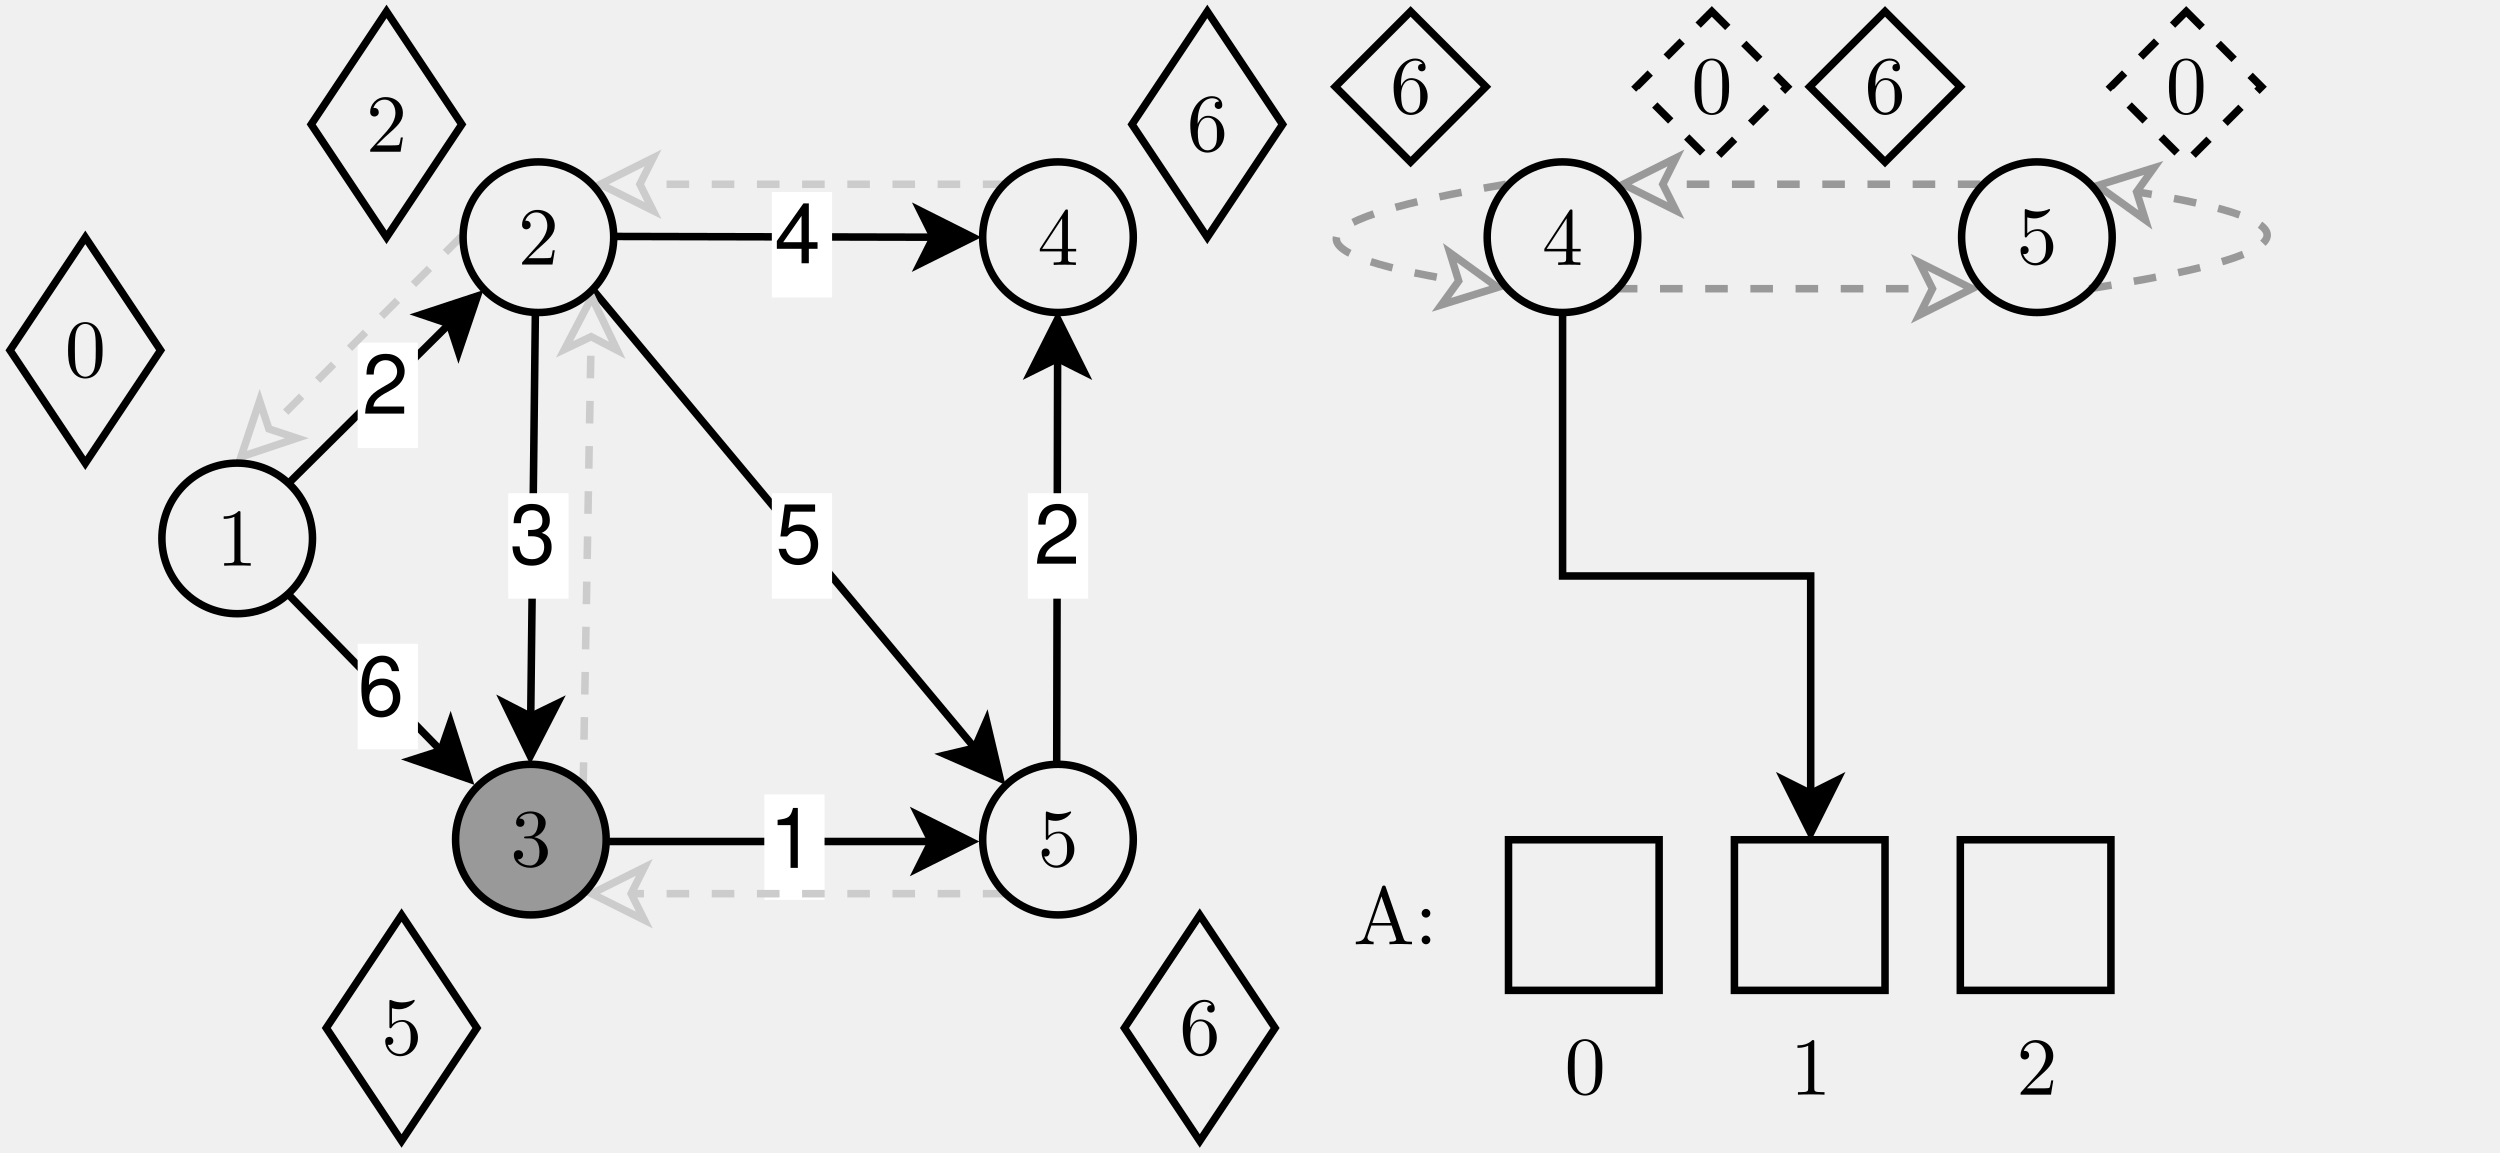
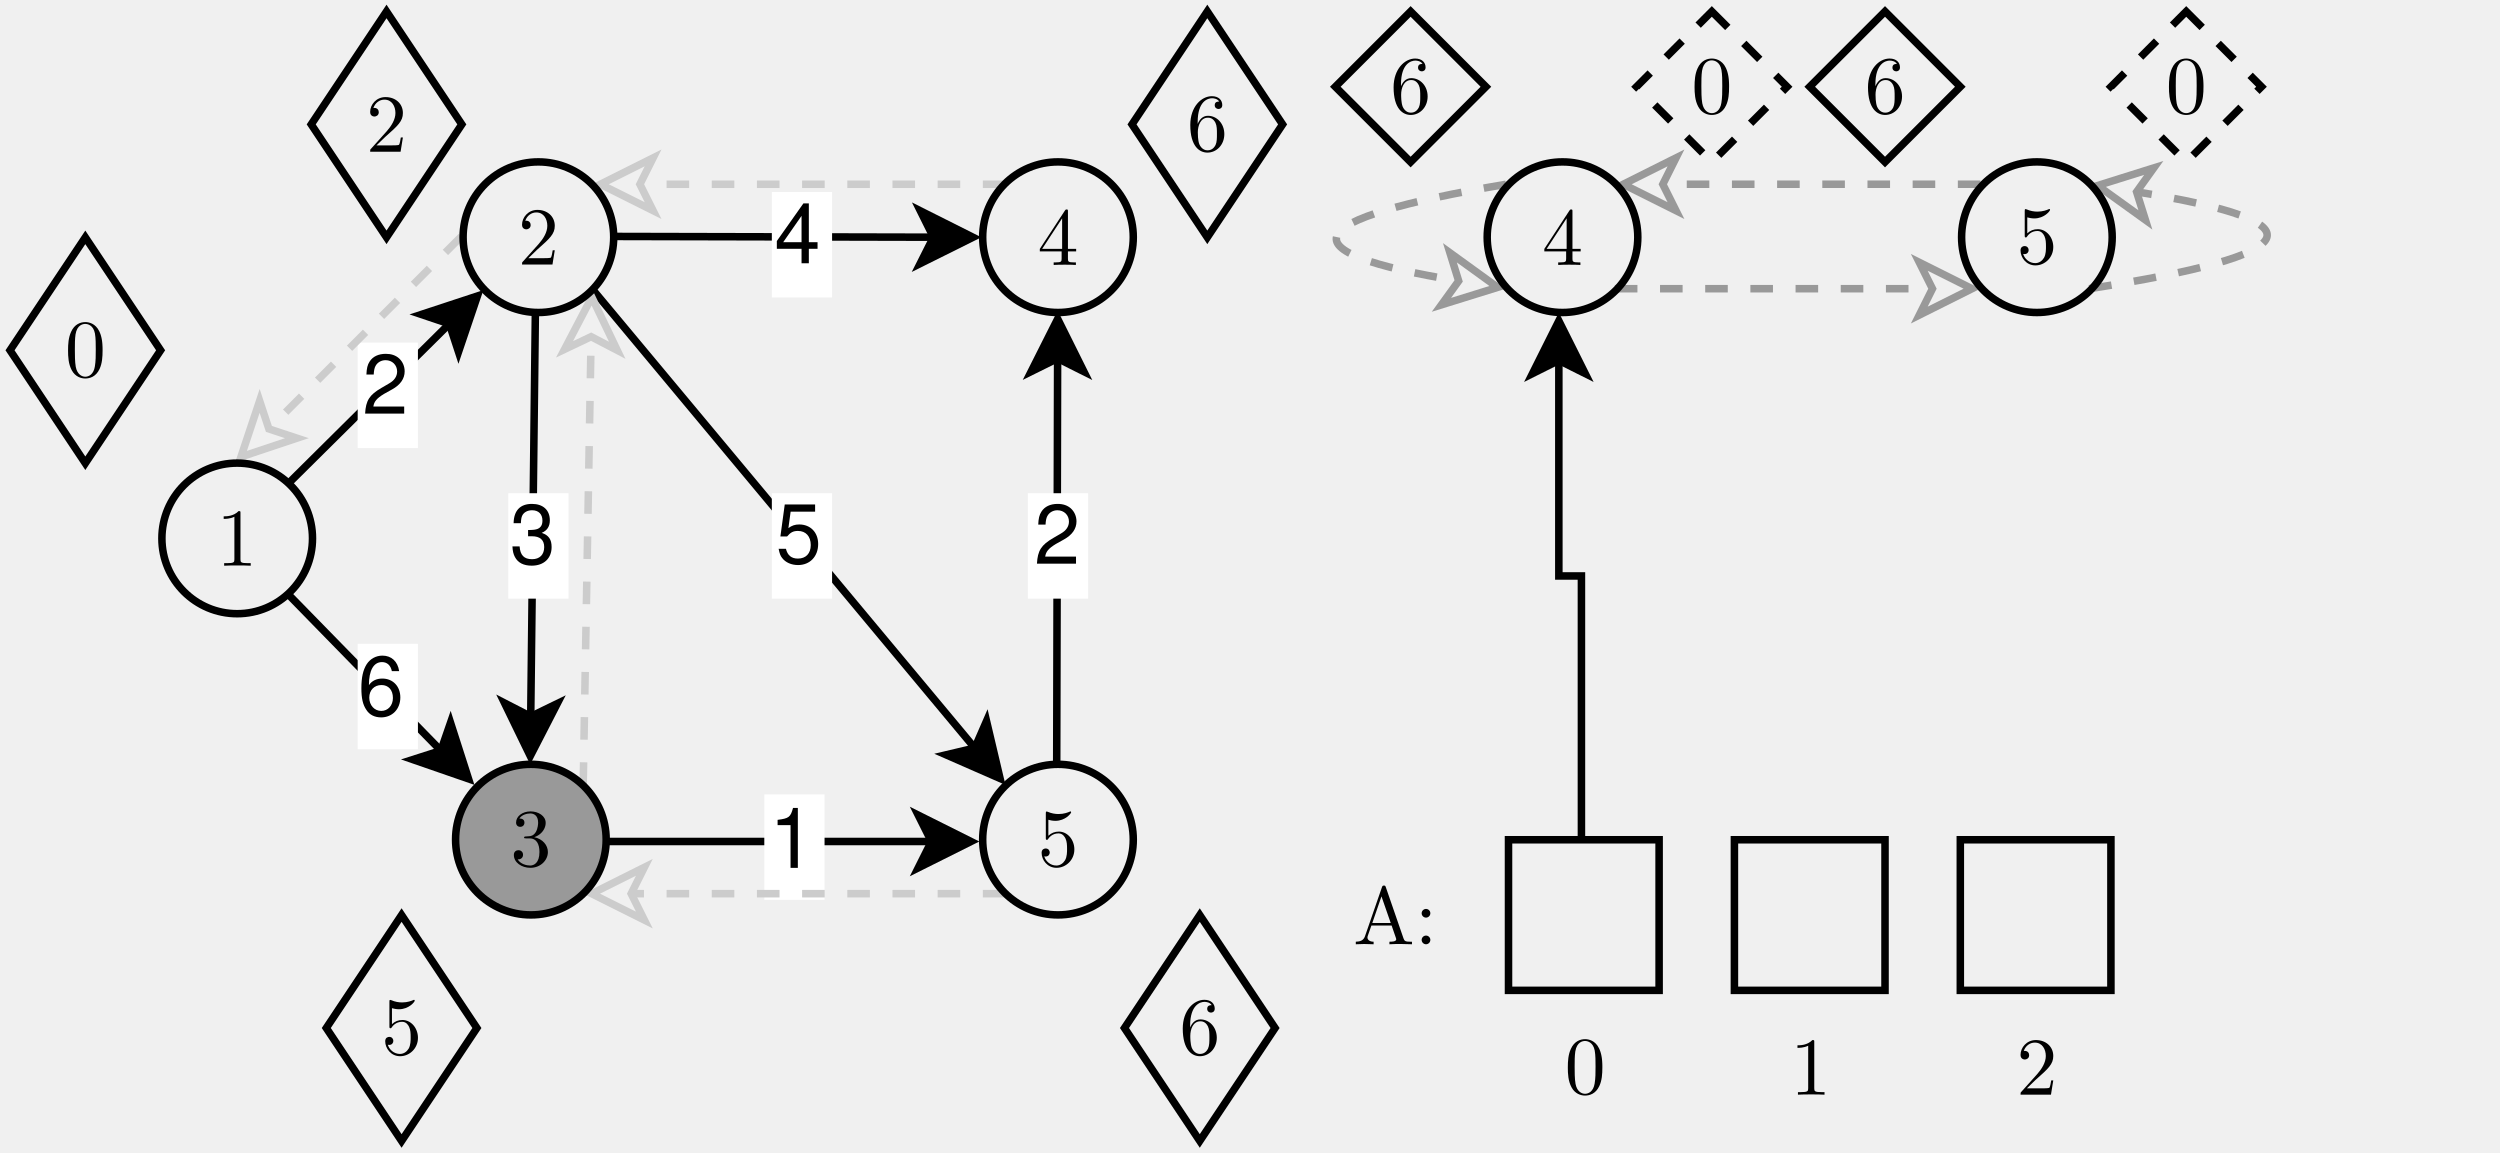
<svg xmlns="http://www.w3.org/2000/svg" width="332px" height="153px" version="1.1" id="svg2">
  <defs id="defs4" />
  <g id="g6" transform="translate(0.5,0.5)">
    <path id="path28" pointer-events="none" stroke-miterlimit="10" stroke="#000000" fill="none" d="M 37.65 63.85 L 59.17 42.51" />
    <path id="path30" pointer-events="none" stroke-miterlimit="10" stroke="#000000" fill="#000000" d="M 62.9 38.81 L 60.39 46.23 L 59.17 42.51 L 55.46 41.26 Z" />
    <g id="g32" font-size="11px" text-anchor="middle" font-family="Helvetica" fill="#000000">
      <rect id="rect34" stroke-width="0" height="14" width="8" y="45" x="47" stroke="none" fill="#ffffff" />
      <text id="text36" y="54.44" x="50.67">2</text>
    </g>
    <path id="path48" pointer-events="none" stroke-miterlimit="10" stroke="#000000" fill="none" d="M 70.6 40.73 L 69.98 94.65" />
    <path id="path50" pointer-events="none" stroke-miterlimit="10" stroke="#000000" fill="#000000" d="M 69.92 99.9 L 66.5 92.86 L 69.98 94.65 L 73.5 92.94 Z" />
    <g id="g52" font-size="11px" text-anchor="middle" font-family="Helvetica" fill="#000000">
      <rect id="rect54" stroke-width="0" height="14" width="8" y="65" x="67" stroke="none" fill="#ffffff" />
      <text id="text56" y="74.37" x="70.25">3</text>
    </g>
    <path id="path58" pointer-events="none" stroke-miterlimit="10" stroke="#000000" fill="none" d="M 37.65 78.3 L 58.05 99.18" />
    <path id="path60" pointer-events="none" stroke-miterlimit="10" stroke="#000000" fill="#000000" d="M 61.72 102.93 L 54.33 100.37 L 58.05 99.18 L 59.33 95.48 Z" />
    <g id="g62" font-size="11px" text-anchor="middle" font-family="Helvetica" fill="#000000">
      <rect id="rect64" stroke-width="0" height="14" width="8" y="85" x="47" stroke="none" fill="#ffffff" />
      <text id="text66" y="94.52" x="50.08">6</text>
    </g>
    <path id="path78" pointer-events="none" stroke-miterlimit="10" stroke="#000000" fill="none" d="M 81 30.9 L 123.46 31" />
    <path id="path80" pointer-events="none" stroke-miterlimit="10" stroke="#000000" fill="#000000" d="M 128.71 31.01 L 121.7 34.5 L 123.46 31 L 121.72 27.5 Z" />
    <g id="g82" font-size="11px" text-anchor="middle" font-family="Helvetica" fill="#000000">
      <rect id="rect84" stroke-width="0" height="14" width="8" y="25" x="102" stroke="none" fill="#ffffff" />
      <text id="text86" y="34.46" x="105.41">4</text>
    </g>
    <path id="path98" pointer-events="none" stroke-miterlimit="10" stroke="#000000" fill="none" d="M 139.95 47.1 L 139.83 101.02" />
    <path id="path100" pointer-events="none" stroke-miterlimit="10" stroke="#000000" fill="#000000" d="M 139.96 41.85 L 143.44 48.85 L 139.95 47.1 L 136.44 48.84 Z" />
    <g id="g102" font-size="11px" text-anchor="middle" font-family="Helvetica" fill="#000000">
      <rect id="rect104" stroke-width="0" height="14" width="8" y="65" x="136" stroke="none" fill="#ffffff" />
      <text id="text106" y="74.37" x="139.89">2</text>
    </g>
    <path id="path108" pointer-events="none" stroke-miterlimit="10" stroke="#000000" fill="none" d="M 79.84 111.25 L 123.19 111.25" />
    <path id="path110" pointer-events="none" stroke-miterlimit="10" stroke="#000000" fill="#000000" d="M 128.44 111.25 L 121.44 114.75 L 123.19 111.25 L 121.44 107.75 Z" />
    <g id="g112" font-size="11px" text-anchor="middle" font-family="Helvetica" fill="#000000">
      <rect id="rect114" stroke-width="0" height="14" width="8" y="105" x="101" stroke="none" fill="#ffffff" />
      <text id="text116" y="114.75" x="104.7">1</text>
    </g>
    <path id="path118" pointer-events="none" stroke-miterlimit="10" stroke="#000000" fill="none" d="M 78.11 37.84 L 128.95 98.84" />
    <path id="path120" pointer-events="none" stroke-miterlimit="10" stroke="#000000" fill="#000000" d="M 132.31 102.88 L 125.14 99.74 L 128.95 98.84 L 130.51 95.26 Z" />
    <g id="g122" font-size="11px" text-anchor="middle" font-family="Helvetica" fill="#000000">
      <rect id="rect124" stroke-width="0" height="14" width="8" y="65" x="102" stroke="none" fill="#ffffff" />
      <text id="text126" y="74.29" x="105.57">5</text>
    </g>
    <path style="fill:none" id="path128" pointer-events="none" stroke-miterlimit="10" stroke="#000000" fill="none" d="M 50.83 1.02 L 60.83 16.02 L 50.83 31.02 L 40.83 16.02 Z" />
    <path style="fill:none" id="path138" pointer-events="none" stroke-miterlimit="10" stroke="#000000" fill="none" d="M 10.83 31.02 L 20.83 46.02 L 10.83 61.02 L 0.83 46.02 Z" />
    <path style="fill:none" id="path148" pointer-events="none" stroke-miterlimit="10" stroke="#000000" fill="none" d="M 52.83 121.02 L 62.83 136.02 L 52.83 151.02 L 42.83 136.02 Z" />
    <path style="fill:none" id="path158" pointer-events="none" stroke-miterlimit="10" stroke="#000000" fill="none" d="M 159.83 1.02 L 169.83 16.02 L 159.83 31.02 L 149.83 16.02 Z" />
    <path style="fill:none" id="path178" pointer-events="none" stroke-miterlimit="10" stroke="#000000" fill="none" d="M 249.83 1.02 L 259.83 11.02 L 249.83 21.02 L 239.83 11.02 Z" />
    <path id="path188" pointer-events="none" stroke-dasharray="3 3" stroke-miterlimit="10" stroke="#999999" fill="none" d="M 276.95 37.84 Q 320.83 31.02 283.24 24.98" />
    <path id="path190" pointer-events="none" stroke-miterlimit="10" stroke="#999999" fill="none" d="M 278.06 24.14 L 285.52 21.8 L 283.24 24.98 L 284.41 28.71 Z" />
    <path style="fill:none" id="path192" pointer-events="none" stroke-dasharray="3 3" stroke-miterlimit="10" stroke="#000000" fill="none" d="M 289.83 1.02 L 299.83 11.02 L 289.83 21.02 L 279.83 11.02 Z" />
    <path style="fill:none" id="path212" pointer-events="none" stroke-miterlimit="10" stroke="#000000" fill="none" d="M 186.83 1.02 L 196.83 11.02 L 186.83 21.02 L 176.83 11.02 Z" />
    <path id="path222" pointer-events="none" stroke-dasharray="3 3" stroke-miterlimit="10" stroke="#999999" fill="none" d="M 199.5 23.97 Q 157.83 31.02 193.21 36.81" />
    <path id="path224" pointer-events="none" stroke-miterlimit="10" stroke="#999999" fill="none" d="M 198.39 37.66 L 190.92 39.98 L 193.21 36.81 L 192.05 33.07 Z" />
    <path style="fill:none" id="path226" pointer-events="none" stroke-dasharray="3 3" stroke-miterlimit="10" stroke="#000000" fill="none" d="M 226.83 1.02 L 236.83 11.02 L 226.83 21.02 L 216.83 11.02 Z" />
    <path id="path236" pointer-events="none" stroke-dasharray="3 3" stroke-miterlimit="10" stroke="#999999" fill="none" d="M 213.95 37.84 Q 213.95 37.84 256.13 37.84" />
    <path id="path238" pointer-events="none" stroke-miterlimit="10" stroke="#999999" fill="none" d="M 261.38 37.84 L 254.38 41.34 L 256.13 37.84 L 254.38 34.34 Z" />
    <path id="path240" pointer-events="none" stroke-dasharray="3 3" stroke-miterlimit="10" stroke="#999999" fill="none" d="M 262.5 23.97 Q 262.5 23.97 220.32 23.97" />
    <path id="path242" pointer-events="none" stroke-miterlimit="10" stroke="#999999" fill="none" d="M 215.07 23.97 L 222.07 20.47 L 220.32 23.97 L 222.07 27.47 Z" />
    <path id="path244" pointer-events="none" stroke-dasharray="3 3" stroke-miterlimit="10" stroke="#cccccc" fill="none" d="M 60.77 30.9 L 35.21 56.46" />
    <path id="path246" pointer-events="none" stroke-miterlimit="10" stroke="#cccccc" fill="none" d="M 31.5 60.17 L 33.98 52.74 L 35.21 56.46 L 38.93 57.69 Z" />
    <path style="fill:none" id="path248" pointer-events="none" stroke-miterlimit="10" stroke="#000000" fill="none" d="M 158.83 121.02 L 168.83 136.02 L 158.83 151.02 L 148.83 136.02 Z" />
    <rect id="rect258" pointer-events="none" stroke="none" fill="none" height="30" width="21" y="106.02" x="168.83" />
    <rect style="fill:none" id="rect268" pointer-events="none" stroke="#000000" fill="#ffffff" height="20" width="20" y="111.02" x="199.83" />
    <rect style="fill:none" id="rect270" pointer-events="none" stroke="#000000" fill="#ffffff" height="20" width="20" y="111.02" x="229.83" />
    <rect style="fill:none" id="rect272" pointer-events="none" stroke="#000000" fill="#ffffff" height="20" width="20" y="111.02" x="259.83" />
    <rect id="rect274" pointer-events="none" stroke="none" fill="none" height="20" width="12" y="131.02" x="203.83" />
    <rect id="rect284" pointer-events="none" stroke="none" fill="none" height="20" width="12" y="131.02" x="233.83" />
    <rect id="rect294" pointer-events="none" stroke="none" fill="none" height="20" width="12" y="131.02" x="263.83" />
-     <path id="path304" pointer-events="none" stroke-miterlimit="10" stroke="#000000" fill="none" d="M 207.01 40.73 L 207.01 75.99 L 239.96 75.99 L 239.96 104.88" />
-     <path id="path306" pointer-events="none" stroke-miterlimit="10" stroke="#000000" fill="#000000" d="M 239.96 110.13 L 236.46 103.13 L 239.96 104.88 L 243.46 103.13 Z" />
    <path id="path308" pointer-events="none" stroke-dasharray="3 3" stroke-miterlimit="10" stroke="#cccccc" fill="none" d="M 76.95 103.73 L 78 44.21" />
    <path id="path310" pointer-events="none" stroke-miterlimit="10" stroke="#cccccc" fill="none" d="M 78.09 38.96 L 81.47 46.02 L 78 44.21 L 74.47 45.89 Z" />
    <path id="path312" pointer-events="none" stroke-dasharray="3 3" stroke-miterlimit="10" stroke="#cccccc" fill="none" d="M 133.02 118.18 L 83.32 118.18" />
    <path id="path314" pointer-events="none" stroke-miterlimit="10" stroke="#cccccc" fill="none" d="M 78.07 118.18 L 85.07 114.68 L 83.32 118.18 L 85.07 121.68 Z" />
    <path id="path316" pointer-events="none" stroke-dasharray="3 3" stroke-miterlimit="10" stroke="#cccccc" fill="none" d="M 133.02 23.97 L 84.48 23.97" />
    <path id="path318" pointer-events="none" stroke-miterlimit="10" stroke="#cccccc" fill="none" d="M 79.23 23.97 L 86.23 20.47 L 84.48 23.97 L 86.23 27.47 Z" />
    <ellipse style="fill:none" d="m 41,71 c 0,5.523 -4.477,10 -10,10 -5.523,0 -10,-4.477 -10,-10 0,-5.523 4.477,-10 10,-10 5.523,0 10,4.477 10,10 z" id="ellipse8" pointer-events="none" stroke="#000000" fill="transparent" ry="10" rx="10" cy="71" cx="31" />
    <ellipse style="fill:none" d="m 81,31 c 0,5.523 -4.477,10 -10,10 -5.523,0 -10,-4.477 -10,-10 0,-5.523 4.477,-10 10,-10 5.523,0 10,4.477 10,10 z" id="ellipse18" pointer-events="none" stroke="#000000" fill="transparent" ry="10" rx="10" cy="31" cx="71" />
    <ellipse d="m 80,111 c 0,5.523 -4.477,10 -10,10 -5.523,0 -10,-4.477 -10,-10 0,-5.523 4.477,-10 10,-10 5.523,0 10,4.477 10,10 z" id="ellipse38" pointer-events="none" stroke="#000000" fill="#999999" ry="10" rx="10" cy="111" cx="70" />
    <ellipse style="fill:none" d="m 150,31 c 0,5.523 -4.477,10 -10,10 -5.523,0 -10,-4.477 -10,-10 0,-5.523 4.477,-10 10,-10 5.523,0 10,4.477 10,10 z" id="ellipse68" pointer-events="none" stroke="#000000" fill="transparent" ry="10" rx="10" cy="31" cx="140" />
    <ellipse style="fill:none" d="m 150,111 c 0,5.523 -4.477,10 -10,10 -5.523,0 -10,-4.477 -10,-10 0,-5.523 4.477,-10 10,-10 5.523,0 10,4.477 10,10 z" id="ellipse88" pointer-events="none" stroke="#000000" fill="transparent" ry="10" rx="10" cy="111" cx="140" />
    <ellipse style="fill:none" d="m 280,31 c 0,5.523 -4.477,10 -10,10 -5.523,0 -10,-4.477 -10,-10 0,-5.523 4.477,-10 10,-10 5.523,0 10,4.477 10,10 z" id="ellipse168" pointer-events="none" stroke="#000000" fill="transparent" ry="10" rx="10" cy="31" cx="270" />
    <ellipse style="fill:none" d="m 217,31 c 0,5.523 -4.477,10 -10,10 -5.523,0 -10,-4.477 -10,-10 0,-5.523 4.477,-10 10,-10 5.523,0 10,4.477 10,10 z" id="ellipse202" pointer-events="none" stroke="#000000" fill="transparent" ry="10" rx="10" cy="31" cx="207" />
    <g transform="translate(-53.2005,-86.68821)" id="g4074">
      <g style="font-style:normal;font-variant:normal;font-weight:normal;font-stretch:normal;letter-spacing:normal;word-spacing:normal;text-anchor:start;fill:none;stroke:#000000;stroke-linecap:butt;stroke-linejoin:miter;stroke-miterlimit:10.433;stroke-opacity:1;stroke-dasharray:none;stroke-dashoffset:0" word-spacing="normal" letter-spacing="normal" font-size-adjust="none" font-stretch="normal" font-weight="normal" font-variant="normal" font-style="normal" stroke-miterlimit="10.433" xml:space="preserve" transform="matrix(0.2185714,0,0,-0.2185714,-38.25,225)" id="content">
        <path style="fill:#000000;stroke-width:0" id="path4077" d="m 478.44,422.14 0,0.74 -0.01,0.75 -0.02,0.75 -0.04,0.74 -0.04,0.75 -0.06,0.74 -0.08,0.74 -0.09,0.73 -0.12,0.73 -0.14,0.73 -0.16,0.72 -0.19,0.72 -0.21,0.72 -0.25,0.7 -0.28,0.7 -0.15,0.35 -0.16,0.34 c -2.28,4.8 -6.37,5.6 -8.47,5.6 -2.98,0 -6.62,-1.3 -8.67,-5.94 -1.59,-3.44 -1.84,-7.33 -1.84,-11.31 0,-3.74 0.2,-8.22 2.25,-12 2.14,-4.03 5.78,-5.03 8.22,-5.03 v 1.09 c -1.94,0 -4.89,1.25 -5.79,6.03 -0.54,2.98 -0.54,7.56 -0.54,10.52 0,3.18 0,6.46 0.4,9.15 0.94,5.94 4.68,6.38 5.93,6.38 1.64,0 4.93,-0.89 5.87,-5.83 0.5,-2.78 0.5,-6.58 0.5,-9.7 0,-3.75 0,-7.13 -0.55,-10.32 -0.75,-4.73 -3.59,-6.23 -5.82,-6.23 h 0 v -1.09 c 2.68,0 6.46,1.04 8.67,5.78 1.59,3.43 1.84,7.31 1.84,11.25 z" />
      </g>
    </g>
    <g transform="translate(-33.07968,-61.58909)" id="g4213">
      <g style="font-style:normal;font-variant:normal;font-weight:normal;font-stretch:normal;letter-spacing:normal;word-spacing:normal;text-anchor:start;fill:none;stroke:#000000;stroke-linecap:butt;stroke-linejoin:miter;stroke-miterlimit:10.433;stroke-opacity:1;stroke-dasharray:none;stroke-dashoffset:0" id="g4215" transform="matrix(0.2185714,0,0,-0.2185714,-38.25,225)" xml:space="preserve" stroke-miterlimit="10.433" font-style="normal" font-variant="normal" font-weight="normal" font-stretch="normal" font-size-adjust="none" letter-spacing="normal" word-spacing="normal">
        <path style="fill:#000000;stroke-width:0" d="m 470.16,438.09 0,0.05 0,0.06 0,0.05 0,0.05 0,0.05 0,0.05 0,0.04 0,0.05 0,0.04 0,0.04 -0.01,0.04 0,0.04 0,0.04 0,0.03 0,0.04 -0.01,0.03 -0.01,0.07 0,0.06 -0.02,0.05 -0.01,0.05 -0.02,0.05 -0.02,0.04 -0.02,0.04 -0.02,0.03 -0.03,0.03 -0.03,0.03 -0.04,0.03 -0.04,0.02 -0.04,0.02 -0.03,0.01 -0.02,0.01 -0.03,0 -0.02,0.01 -0.03,0.01 -0.03,0 -0.03,0.01 -0.03,0 -0.04,0.01 -0.03,0 -0.04,0 -0.03,0.01 -0.04,0 -0.04,0 -0.05,0 -0.04,0 -0.04,0 -0.05,0.01 -0.05,0 -0.05,0 -0.05,0 -0.05,0 c -3.09,-3.19 -7.47,-3.19 -9.06,-3.19 v -1.55 c 1,0 3.93,0 6.51,1.3 v -25.81 c 0,-1.8 -0.14,-2.39 -4.62,-2.39 h -1.6 v -1.55 c 1.75,0.16 6.08,0.16 8.07,0.16 2,0 6.32,0 8.07,-0.16 v 1.55 h -1.59 c -4.48,0 -4.64,0.54 -4.64,2.39 z" id="path4217" />
      </g>
    </g>
    <g transform="translate(6.970593,-101.5891)" id="g4359">
      <g style="font-style:normal;font-variant:normal;font-weight:normal;font-stretch:normal;letter-spacing:normal;word-spacing:normal;text-anchor:start;fill:none;stroke:#000000;stroke-linecap:butt;stroke-linejoin:miter;stroke-miterlimit:10.433;stroke-opacity:1;stroke-dasharray:none;stroke-dashoffset:0" word-spacing="normal" letter-spacing="normal" font-size-adjust="none" font-stretch="normal" font-weight="normal" font-variant="normal" font-style="normal" stroke-miterlimit="10.433" xml:space="preserve" transform="matrix(0.2185714,0,0,-0.2185714,-38.25,225)" id="g4361">
        <path style="fill:#000000;stroke-width:0" id="path4363" d="m 461.85,410.04 5.28,5.13 c 7.76,6.87 10.76,9.56 10.76,14.54 0,5.69 -4.48,9.68 -10.56,9.68 -5.64,0 -9.33,-4.6 -9.33,-9.03 0,-2.79 2.5,-2.79 2.64,-2.79 0.86,0 2.6,0.6 2.6,2.64 0,1.3 -0.89,2.6 -2.64,2.6 -0.39,0 -0.5,0 -0.64,-0.05 1.14,3.24 3.83,5.08 6.72,5.08 4.53,0 6.68,-4.05 6.68,-8.13 0,-3.98 -2.5,-7.92 -5.23,-11.01 l -9.56,-10.66 C 458,407.5 458,407.4 458,406.2 h 18.49 l 1.4,8.67 h -1.25 c -0.25,-1.5 -0.59,-3.69 -1.09,-4.44 -0.36,-0.39 -3.64,-0.39 -4.73,-0.39 z" />
      </g>
    </g>
    <g transform="translate(5.9695,-21.70821)" id="g4511">
      <g style="font-style:normal;font-variant:normal;font-weight:normal;font-stretch:normal;letter-spacing:normal;word-spacing:normal;text-anchor:start;fill:none;stroke:#000000;stroke-linecap:butt;stroke-linejoin:miter;stroke-miterlimit:10.433;stroke-opacity:1;stroke-dasharray:none;stroke-dashoffset:0" id="g4513" transform="matrix(0.2185714,0,0,-0.2185714,-38.25,225)" xml:space="preserve" stroke-miterlimit="10.433" font-style="normal" font-variant="normal" font-weight="normal" font-stretch="normal" font-size-adjust="none" letter-spacing="normal" word-spacing="normal">
        <path style="fill:#000000;stroke-width:0" d="m 469.97,423.73 0.38,0.13 0.37,0.15 0.37,0.15 0.35,0.17 0.35,0.18 0.34,0.19 0.33,0.2 0.32,0.22 0.31,0.22 0.31,0.23 0.29,0.24 0.28,0.25 0.27,0.26 0.26,0.27 0.25,0.27 0.24,0.29 0.22,0.29 0.21,0.3 0.2,0.3 0.19,0.32 0.18,0.32 0.16,0.32 0.14,0.33 0.14,0.34 0.11,0.34 0.11,0.34 0.09,0.35 0.07,0.36 0.06,0.36 0.04,0.36 0.02,0.36 0.01,0.37 c 0,4.08 -4.39,6.88 -9.17,6.88 -5.03,0 -8.81,-3 -8.81,-6.78 0,-1.65 1.09,-2.6 2.54,-2.6 1.54,0 2.54,1.1 2.54,2.55 0,2.48 -2.35,2.48 -3.08,2.48 1.53,2.44 4.83,3.1 6.62,3.1 2.03,0 4.78,-1.1 4.78,-5.58 0,-0.61 -0.11,-3.49 -1.4,-5.69 -1.49,-2.39 -3.19,-2.53 -4.42,-2.59 -0.41,-0.05 -1.6,-0.14 -1.96,-0.14 -0.39,-0.05 -0.75,-0.1 -0.75,-0.6 0,-0.54 0.36,-0.54 1.21,-0.54 h 2.18 c 4.1,0 5.94,-3.39 5.94,-8.29 0,-6.76 -3.44,-8.21 -5.64,-8.21 -2.14,0 -5.88,0.84 -7.61,3.78 1.73,-0.24 3.28,0.86 3.28,2.75 0,1.79 -1.34,2.78 -2.8,2.78 -1.18,0 -2.78,-0.69 -2.78,-2.89 0,-4.53 4.63,-7.81 10.07,-7.81 6.07,0 10.61,4.53 10.61,9.6 0,4.1 -3.15,7.97 -8.32,9.02 z" id="path4515" />
      </g>
    </g>
    <g transform="translate(75.9695,-101.5301)" id="g4669">
      <g style="font-style:normal;font-variant:normal;font-weight:normal;font-stretch:normal;letter-spacing:normal;word-spacing:normal;text-anchor:start;fill:none;stroke:#000000;stroke-linecap:butt;stroke-linejoin:miter;stroke-miterlimit:10.433;stroke-opacity:1;stroke-dasharray:none;stroke-dashoffset:0" word-spacing="normal" letter-spacing="normal" font-size-adjust="none" font-stretch="normal" font-weight="normal" font-variant="normal" font-style="normal" stroke-miterlimit="10.433" xml:space="preserve" transform="matrix(0.2185714,0,0,-0.2185714,-38.25,225)" id="g4671">
        <path style="fill:#000000;stroke-width:0" id="path4673" d="m 470.16,414.42 v -4.33 c 0,-1.8 -0.09,-2.34 -3.78,-2.34 h -1.05 v -1.55 c 2.05,0.16 4.64,0.16 6.74,0.16 2.09,0 4.73,0 6.76,-0.16 v 1.55 h -1.04 c -3.69,0 -3.79,0.54 -3.79,2.34 v 4.33 h 4.99 v 1.54 H 474 v 22.68 c 0,1 0,1.29 -0.79,1.29 -0.46,0 -0.6,0 -1,-0.61 l -15.3,-23.36 h 1.41 l 12.15,18.58 v -18.58 h -12.15 -1.41 v -1.54 z" />
      </g>
    </g>
    <g transform="translate(75.97059,-21.70821)" id="g4833">
      <g style="font-style:normal;font-variant:normal;font-weight:normal;font-stretch:normal;letter-spacing:normal;word-spacing:normal;text-anchor:start;fill:none;stroke:#000000;stroke-linecap:butt;stroke-linejoin:miter;stroke-miterlimit:10.433;stroke-opacity:1;stroke-dasharray:none;stroke-dashoffset:0" id="g4835" transform="matrix(0.2185714,0,0,-0.2185714,-38.25,225)" xml:space="preserve" stroke-miterlimit="10.433" font-style="normal" font-variant="normal" font-weight="normal" font-stretch="normal" font-size-adjust="none" letter-spacing="normal" word-spacing="normal">
        <path style="fill:#000000;stroke-width:0" d="m 477.89,416.21 -0.01,0.56 -0.03,0.54 -0.06,0.54 -0.08,0.53 -0.1,0.53 -0.13,0.51 -0.14,0.5 -0.17,0.5 -0.18,0.48 -0.21,0.47 -0.22,0.46 -0.24,0.44 -0.26,0.43 -0.28,0.41 -0.29,0.4 -0.31,0.38 -0.33,0.36 -0.34,0.35 -0.36,0.32 -0.37,0.31 -0.38,0.29 -0.4,0.26 -0.41,0.25 -0.42,0.22 -0.43,0.2 -0.44,0.17 -0.46,0.15 -0.46,0.13 -0.48,0.09 -0.48,0.07 -0.49,0.05 -0.5,0.01 c -2.39,0 -4.54,-0.8 -6.33,-2.53 v 9.7 c 1,-0.29 2.64,-0.64 4.23,-0.64 6.13,0 9.61,4.53 9.61,5.19 0,0.3 -0.14,0.55 -0.5,0.55 -0.05,0 -0.14,0 -0.39,-0.16 -1,-0.45 -3.44,-1.44 -6.78,-1.44 -1.98,0 -4.28,0.35 -6.63,1.39 -0.39,0.14 -0.5,0.14 -0.59,0.14 -0.5,0 -0.5,-0.39 -0.5,-1.18 v -14.75 c 0,-0.89 0,-1.3 0.7,-1.3 0.35,0 0.44,0.16 0.64,0.45 0.55,0.8 2.4,3.49 6.43,3.49 2.59,0 3.84,-2.3 4.23,-3.19 0.81,-1.84 0.91,-3.78 0.91,-6.28 0,-1.74 0,-4.74 -1.21,-6.83 -1.18,-1.94 -3.03,-3.23 -5.32,-3.23 -3.64,0 -6.47,2.64 -7.33,5.57 0.15,-0.04 0.31,-0.09 0.86,-0.09 1.64,0 2.48,1.25 2.48,2.44 0,1.2 -0.84,2.44 -2.48,2.44 -0.71,0 -2.46,-0.35 -2.46,-2.65 0,-4.28 3.44,-9.1 9.04,-9.1 5.76,0 10.85,4.78 10.85,11.1 z" id="path4837" />
      </g>
    </g>
    <g transform="translate(117.8893,-11.31806)" id="g5179">
      <g style="font-style:normal;font-variant:normal;font-weight:normal;font-stretch:normal;letter-spacing:normal;word-spacing:normal;text-anchor:start;fill:none;stroke:#000000;stroke-linecap:butt;stroke-linejoin:miter;stroke-miterlimit:10.433;stroke-opacity:1;stroke-dasharray:none;stroke-dashoffset:0" id="g5181" transform="matrix(0.2185714,0,0,-0.2185714,-38.25,225)" xml:space="preserve" stroke-miterlimit="10.433" font-style="normal" font-variant="normal" font-weight="normal" font-stretch="normal" font-size-adjust="none" letter-spacing="normal" word-spacing="normal">
        <path style="fill:#000000;stroke-width:0" d="m 475.35,440.87 -0.03,0.06 -0.02,0.06 -0.02,0.06 -0.02,0.05 -0.02,0.06 -0.02,0.05 -0.02,0.05 -0.02,0.04 -0.03,0.05 -0.02,0.04 -0.02,0.05 -0.02,0.04 -0.03,0.03 -0.02,0.04 -0.03,0.03 -0.03,0.04 -0.03,0.03 -0.03,0.03 -0.03,0.02 -0.04,0.03 -0.04,0.02 -0.04,0.02 -0.04,0.02 -0.04,0.02 -0.05,0.01 -0.05,0.01 -0.06,0.02 -0.06,0 -0.06,0.01 -0.06,0.01 -0.07,0 -0.04,0 -0.03,0 c -0.8,0 -0.96,-0.3 -1.21,-1 l -10.31,-29.8 c -0.89,-2.53 -2.89,-3.28 -5.58,-3.32 v -1.55 c 1.14,0.05 3.28,0.16 5.08,0.16 1.55,0 4.14,-0.11 5.74,-0.16 v 1.55 c -2.49,0 -3.74,1.25 -3.74,2.53 0,0.15 0.05,0.65 0.1,0.75 l 2.29,6.53 0.55,1.55 5.58,16.18 5.62,-16.18 h -11.2 l -0.55,-1.55 h 12.3 l 2.64,-7.63 c 0.06,-0.2 0.16,-0.5 0.16,-0.68 0,-1.5 -2.8,-1.5 -4.14,-1.5 v -1.55 c 1.79,0.16 5.28,0.16 7.18,0.16 2.14,0 4.42,-0.07 6.52,-0.16 v 1.55 h -0.89 c -3,0 -3.69,0.34 -4.24,1.98 z" id="path5183" />
        <path style="fill:#000000;stroke-width:0" d="m 502.4,425.03 -0.01,0.13 -0.01,0.14 -0.01,0.13 -0.03,0.13 -0.03,0.13 -0.03,0.12 -0.04,0.12 -0.05,0.12 -0.05,0.12 -0.06,0.11 -0.07,0.11 -0.06,0.11 -0.08,0.1 -0.08,0.1 -0.08,0.1 -0.09,0.09 -0.09,0.09 -0.09,0.08 -0.1,0.08 -0.11,0.08 -0.11,0.06 -0.11,0.07 -0.11,0.06 -0.12,0.05 -0.12,0.05 -0.12,0.04 -0.12,0.03 -0.13,0.03 -0.13,0.03 -0.13,0.01 -0.14,0.01 -0.13,0.01 c -1.44,0 -2.64,-1.19 -2.64,-2.64 0,-1.44 1.2,-2.64 2.64,-2.64 1.45,0 2.64,1.2 2.64,2.64 z" id="path5185" />
        <path style="fill:#000000;stroke-width:0" d="m 502.4,408.84 -0.01,0.13 -0.01,0.14 -0.01,0.13 -0.03,0.13 -0.03,0.12 -0.03,0.13 -0.04,0.12 -0.05,0.12 -0.05,0.12 -0.06,0.11 -0.07,0.11 -0.06,0.11 -0.08,0.1 -0.08,0.1 -0.08,0.1 -0.09,0.09 -0.09,0.09 -0.09,0.08 -0.1,0.08 -0.11,0.07 -0.11,0.07 -0.11,0.07 -0.11,0.06 -0.12,0.05 -0.12,0.05 -0.12,0.04 -0.12,0.04 -0.13,0.03 -0.13,0.02 -0.13,0.02 -0.14,0.01 -0.13,0 c -1.44,0 -2.64,-1.2 -2.64,-2.64 0,-1.44 1.2,-2.64 2.64,-2.64 1.45,0 2.64,1.2 2.64,2.64 z" id="path5187" />
      </g>
    </g>
    <g transform="translate(145.9695,8.538101)" id="g4074-1">
      <g style="font-style:normal;font-variant:normal;font-weight:normal;font-stretch:normal;letter-spacing:normal;word-spacing:normal;text-anchor:start;fill:none;stroke:#000000;stroke-linecap:butt;stroke-linejoin:miter;stroke-miterlimit:10.433;stroke-opacity:1;stroke-dasharray:none;stroke-dashoffset:0" word-spacing="normal" letter-spacing="normal" font-size-adjust="none" font-stretch="normal" font-weight="normal" font-variant="normal" font-style="normal" stroke-miterlimit="10.433" xml:space="preserve" transform="matrix(0.2185714,0,0,-0.2185714,-38.25,225)" id="content-2">
        <path style="fill:#000000;stroke-width:0" id="path4077-6" d="m 478.44,422.14 0,0.74 -0.01,0.75 -0.02,0.75 -0.04,0.74 -0.04,0.75 -0.06,0.74 -0.08,0.74 -0.09,0.73 -0.12,0.73 -0.14,0.73 -0.16,0.72 -0.19,0.72 -0.21,0.72 -0.25,0.7 -0.28,0.7 -0.15,0.35 -0.16,0.34 c -2.28,4.8 -6.37,5.6 -8.47,5.6 -2.98,0 -6.62,-1.3 -8.67,-5.94 -1.59,-3.44 -1.84,-7.33 -1.84,-11.31 0,-3.74 0.2,-8.22 2.25,-12 2.14,-4.03 5.78,-5.03 8.22,-5.03 v 1.09 c -1.94,0 -4.89,1.25 -5.79,6.03 -0.54,2.98 -0.54,7.56 -0.54,10.52 0,3.18 0,6.46 0.4,9.15 0.94,5.94 4.68,6.38 5.93,6.38 1.64,0 4.93,-0.89 5.87,-5.83 0.5,-2.78 0.5,-6.58 0.5,-9.7 0,-3.75 0,-7.13 -0.55,-10.32 -0.75,-4.73 -3.59,-6.23 -5.82,-6.23 h 0 v -1.09 c 2.68,0 6.46,1.04 8.67,5.78 1.59,3.43 1.84,7.31 1.84,11.25 z" />
      </g>
    </g>
    <g transform="translate(175.9203,8.657222)" id="g4213-8">
      <g style="font-style:normal;font-variant:normal;font-weight:normal;font-stretch:normal;letter-spacing:normal;word-spacing:normal;text-anchor:start;fill:none;stroke:#000000;stroke-linecap:butt;stroke-linejoin:miter;stroke-miterlimit:10.433;stroke-opacity:1;stroke-dasharray:none;stroke-dashoffset:0" id="g4215-7" transform="matrix(0.2185714,0,0,-0.2185714,-38.25,225)" xml:space="preserve" stroke-miterlimit="10.433" font-style="normal" font-variant="normal" font-weight="normal" font-stretch="normal" font-size-adjust="none" letter-spacing="normal" word-spacing="normal">
        <path style="fill:#000000;stroke-width:0" d="m 470.16,438.09 0,0.05 0,0.06 0,0.05 0,0.05 0,0.05 0,0.05 0,0.04 0,0.05 0,0.04 0,0.04 -0.01,0.04 0,0.04 0,0.04 0,0.03 0,0.04 -0.01,0.03 -0.01,0.07 0,0.06 -0.02,0.05 -0.01,0.05 -0.02,0.05 -0.02,0.04 -0.02,0.04 -0.02,0.03 -0.03,0.03 -0.03,0.03 -0.04,0.03 -0.04,0.02 -0.04,0.02 -0.03,0.01 -0.02,0.01 -0.03,0 -0.02,0.01 -0.03,0.01 -0.03,0 -0.03,0.01 -0.03,0 -0.04,0.01 -0.03,0 -0.04,0 -0.03,0.01 -0.04,0 -0.04,0 -0.05,0 -0.04,0 -0.04,0 -0.05,0.01 -0.05,0 -0.05,0 -0.05,0 -0.05,0 c -3.09,-3.19 -7.47,-3.19 -9.06,-3.19 v -1.55 c 1,0 3.93,0 6.51,1.3 v -25.81 c 0,-1.8 -0.14,-2.39 -4.62,-2.39 h -1.6 v -1.55 c 1.75,0.16 6.08,0.16 8.07,0.16 2,0 6.32,0 8.07,-0.16 v 1.55 h -1.59 c -4.48,0 -4.64,0.54 -4.64,2.39 z" id="path4217-9" />
      </g>
    </g>
    <g transform="translate(205.9706,8.657222)" id="g4359-6">
      <g style="font-style:normal;font-variant:normal;font-weight:normal;font-stretch:normal;letter-spacing:normal;word-spacing:normal;text-anchor:start;fill:none;stroke:#000000;stroke-linecap:butt;stroke-linejoin:miter;stroke-miterlimit:10.433;stroke-opacity:1;stroke-dasharray:none;stroke-dashoffset:0" word-spacing="normal" letter-spacing="normal" font-size-adjust="none" font-stretch="normal" font-weight="normal" font-variant="normal" font-style="normal" stroke-miterlimit="10.433" xml:space="preserve" transform="matrix(0.2185714,0,0,-0.2185714,-38.25,225)" id="g4361-6">
        <path style="fill:#000000;stroke-width:0" id="path4363-1" d="m 461.85,410.04 5.28,5.13 c 7.76,6.87 10.76,9.56 10.76,14.54 0,5.69 -4.48,9.68 -10.56,9.68 -5.64,0 -9.33,-4.6 -9.33,-9.03 0,-2.79 2.5,-2.79 2.64,-2.79 0.86,0 2.6,0.6 2.6,2.64 0,1.3 -0.89,2.6 -2.64,2.6 -0.39,0 -0.5,0 -0.64,-0.05 1.14,3.24 3.83,5.08 6.72,5.08 4.53,0 6.68,-4.05 6.68,-8.13 0,-3.98 -2.5,-7.92 -5.23,-11.01 l -9.56,-10.66 C 458,407.5 458,407.4 458,406.2 h 18.49 l 1.4,8.67 h -1.25 c -0.25,-1.5 -0.59,-3.69 -1.09,-4.44 -0.36,-0.39 -3.64,-0.39 -4.73,-0.39 z" />
      </g>
    </g>
    <g transform="translate(-13.19941,-116.5691)" id="g4359-1">
      <g style="font-style:normal;font-variant:normal;font-weight:normal;font-stretch:normal;letter-spacing:normal;word-spacing:normal;text-anchor:start;fill:none;stroke:#000000;stroke-linecap:butt;stroke-linejoin:miter;stroke-miterlimit:10.433;stroke-opacity:1;stroke-dasharray:none;stroke-dashoffset:0" word-spacing="normal" letter-spacing="normal" font-size-adjust="none" font-stretch="normal" font-weight="normal" font-variant="normal" font-style="normal" stroke-miterlimit="10.433" xml:space="preserve" transform="matrix(0.2185714,0,0,-0.2185714,-38.25,225)" id="g4361-7">
        <path style="fill:#000000;stroke-width:0" id="path4363-9" d="m 461.85,410.04 5.28,5.13 c 7.76,6.87 10.76,9.56 10.76,14.54 0,5.69 -4.48,9.68 -10.56,9.68 -5.64,0 -9.33,-4.6 -9.33,-9.03 0,-2.79 2.5,-2.79 2.64,-2.79 0.86,0 2.6,0.6 2.6,2.64 0,1.3 -0.89,2.6 -2.64,2.6 -0.39,0 -0.5,0 -0.64,-0.05 1.14,3.24 3.83,5.08 6.72,5.08 4.53,0 6.68,-4.05 6.68,-8.13 0,-3.98 -2.5,-7.92 -5.23,-11.01 l -9.56,-10.66 C 458,407.5 458,407.4 458,406.2 h 18.49 l 1.4,8.67 h -1.25 c -0.25,-1.5 -0.59,-3.69 -1.09,-4.44 -0.36,-0.39 -3.64,-0.39 -4.73,-0.39 z" />
      </g>
    </g>
    <g transform="translate(205.9706,-101.7082)" id="g4833-3">
      <g style="font-style:normal;font-variant:normal;font-weight:normal;font-stretch:normal;letter-spacing:normal;word-spacing:normal;text-anchor:start;fill:none;stroke:#000000;stroke-linecap:butt;stroke-linejoin:miter;stroke-miterlimit:10.433;stroke-opacity:1;stroke-dasharray:none;stroke-dashoffset:0" id="g4835-7" transform="matrix(0.2185714,0,0,-0.2185714,-38.25,225)" xml:space="preserve" stroke-miterlimit="10.433" font-style="normal" font-variant="normal" font-weight="normal" font-stretch="normal" font-size-adjust="none" letter-spacing="normal" word-spacing="normal">
        <path style="fill:#000000;stroke-width:0" d="m 477.89,416.21 -0.01,0.56 -0.03,0.54 -0.06,0.54 -0.08,0.53 -0.1,0.53 -0.13,0.51 -0.14,0.5 -0.17,0.5 -0.18,0.48 -0.21,0.47 -0.22,0.46 -0.24,0.44 -0.26,0.43 -0.28,0.41 -0.29,0.4 -0.31,0.38 -0.33,0.36 -0.34,0.35 -0.36,0.32 -0.37,0.31 -0.38,0.29 -0.4,0.26 -0.41,0.25 -0.42,0.22 -0.43,0.2 -0.44,0.17 -0.46,0.15 -0.46,0.13 -0.48,0.09 -0.48,0.07 -0.49,0.05 -0.5,0.01 c -2.39,0 -4.54,-0.8 -6.33,-2.53 v 9.7 c 1,-0.29 2.64,-0.64 4.23,-0.64 6.13,0 9.61,4.53 9.61,5.19 0,0.3 -0.14,0.55 -0.5,0.55 -0.05,0 -0.14,0 -0.39,-0.16 -1,-0.45 -3.44,-1.44 -6.78,-1.44 -1.98,0 -4.28,0.35 -6.63,1.39 -0.39,0.14 -0.5,0.14 -0.59,0.14 -0.5,0 -0.5,-0.39 -0.5,-1.18 v -14.75 c 0,-0.89 0,-1.3 0.7,-1.3 0.35,0 0.44,0.16 0.64,0.45 0.55,0.8 2.4,3.49 6.43,3.49 2.59,0 3.84,-2.3 4.23,-3.19 0.81,-1.84 0.91,-3.78 0.91,-6.28 0,-1.74 0,-4.74 -1.21,-6.83 -1.18,-1.94 -3.03,-3.23 -5.32,-3.23 -3.64,0 -6.47,2.64 -7.33,5.57 0.15,-0.04 0.31,-0.09 0.86,-0.09 1.64,0 2.48,1.25 2.48,2.44 0,1.2 -0.84,2.44 -2.48,2.44 -0.71,0 -2.46,-0.35 -2.46,-2.65 0,-4.28 3.44,-9.1 9.04,-9.1 5.76,0 10.85,4.78 10.85,11.1 z" id="path4837-9" />
      </g>
    </g>
    <g transform="translate(-11.19941,3.311786)" id="g4833-4">
      <g style="font-style:normal;font-variant:normal;font-weight:normal;font-stretch:normal;letter-spacing:normal;word-spacing:normal;text-anchor:start;fill:none;stroke:#000000;stroke-linecap:butt;stroke-linejoin:miter;stroke-miterlimit:10.433;stroke-opacity:1;stroke-dasharray:none;stroke-dashoffset:0" id="g4835-8" transform="matrix(0.2185714,0,0,-0.2185714,-38.25,225)" xml:space="preserve" stroke-miterlimit="10.433" font-style="normal" font-variant="normal" font-weight="normal" font-stretch="normal" font-size-adjust="none" letter-spacing="normal" word-spacing="normal">
        <path style="fill:#000000;stroke-width:0" d="m 477.89,416.21 -0.01,0.56 -0.03,0.54 -0.06,0.54 -0.08,0.53 -0.1,0.53 -0.13,0.51 -0.14,0.5 -0.17,0.5 -0.18,0.48 -0.21,0.47 -0.22,0.46 -0.24,0.44 -0.26,0.43 -0.28,0.41 -0.29,0.4 -0.31,0.38 -0.33,0.36 -0.34,0.35 -0.36,0.32 -0.37,0.31 -0.38,0.29 -0.4,0.26 -0.41,0.25 -0.42,0.22 -0.43,0.2 -0.44,0.17 -0.46,0.15 -0.46,0.13 -0.48,0.09 -0.48,0.07 -0.49,0.05 -0.5,0.01 c -2.39,0 -4.54,-0.8 -6.33,-2.53 v 9.7 c 1,-0.29 2.64,-0.64 4.23,-0.64 6.13,0 9.61,4.53 9.61,5.19 0,0.3 -0.14,0.55 -0.5,0.55 -0.05,0 -0.14,0 -0.39,-0.16 -1,-0.45 -3.44,-1.44 -6.78,-1.44 -1.98,0 -4.28,0.35 -6.63,1.39 -0.39,0.14 -0.5,0.14 -0.59,0.14 -0.5,0 -0.5,-0.39 -0.5,-1.18 v -14.75 c 0,-0.89 0,-1.3 0.7,-1.3 0.35,0 0.44,0.16 0.64,0.45 0.55,0.8 2.4,3.49 6.43,3.49 2.59,0 3.84,-2.3 4.23,-3.19 0.81,-1.84 0.91,-3.78 0.91,-6.28 0,-1.74 0,-4.74 -1.21,-6.83 -1.18,-1.94 -3.03,-3.23 -5.32,-3.23 -3.64,0 -6.47,2.64 -7.33,5.57 0.15,-0.04 0.31,-0.09 0.86,-0.09 1.64,0 2.48,1.25 2.48,2.44 0,1.2 -0.84,2.44 -2.48,2.44 -0.71,0 -2.46,-0.35 -2.46,-2.65 0,-4.28 3.44,-9.1 9.04,-9.1 5.76,0 10.85,4.78 10.85,11.1 z" id="path4837-1" />
      </g>
    </g>
    <g transform="translate(142.9695,-101.5301)" id="g4669-1">
      <g style="font-style:normal;font-variant:normal;font-weight:normal;font-stretch:normal;letter-spacing:normal;word-spacing:normal;text-anchor:start;fill:none;stroke:#000000;stroke-linecap:butt;stroke-linejoin:miter;stroke-miterlimit:10.433;stroke-opacity:1;stroke-dasharray:none;stroke-dashoffset:0" word-spacing="normal" letter-spacing="normal" font-size-adjust="none" font-stretch="normal" font-weight="normal" font-variant="normal" font-style="normal" stroke-miterlimit="10.433" xml:space="preserve" transform="matrix(0.2185714,0,0,-0.2185714,-38.25,225)" id="g4671-5">
        <path style="fill:#000000;stroke-width:0" id="path4673-6" d="m 470.16,414.42 v -4.33 c 0,-1.8 -0.09,-2.34 -3.78,-2.34 h -1.05 v -1.55 c 2.05,0.16 4.64,0.16 6.74,0.16 2.09,0 4.73,0 6.76,-0.16 v 1.55 h -1.04 c -3.69,0 -3.79,0.54 -3.79,2.34 v 4.33 h 4.99 v 1.54 H 474 v 22.68 c 0,1 0,1.29 -0.79,1.29 -0.46,0 -0.6,0 -1,-0.61 l -15.3,-23.36 h 1.41 l 12.15,18.58 v -18.58 h -12.15 -1.41 v -1.54 z" />
      </g>
    </g>
    <g id="g4374" transform="translate(95.7995,-140.6882)">
      <g word-spacing="normal" letter-spacing="normal" font-size-adjust="none" font-stretch="normal" font-weight="normal" font-variant="normal" font-style="normal" stroke-miterlimit="10.433" xml:space="preserve" transform="matrix(0.2185714,0,0,-0.2185714,-38.25,249)" id="g4376" style="font-style:normal;font-variant:normal;font-weight:normal;font-stretch:normal;letter-spacing:normal;word-spacing:normal;text-anchor:start;fill:none;stroke:#000000;stroke-linecap:butt;stroke-linejoin:miter;stroke-miterlimit:10.433;stroke-opacity:1;stroke-dasharray:none;stroke-dashoffset:0">
        <path id="path4378" d="m 462.1,422.54 v 1.19 c 0,12.61 6.17,14.41 8.72,14.41 1.18,0 3.28,-0.3 4.37,-2 -0.73,0 -2.73,0 -2.73,-2.24 0,-1.54 1.2,-2.29 2.29,-2.29 0.8,0 2.29,0.45 2.29,2.39 0,3 -2.19,5.39 -6.32,5.39 -6.39,0 -13.11,-6.44 -13.11,-17.44 0,-13.31 5.78,-16.84 10.41,-16.84 5.53,0 10.27,4.68 10.27,11.25 0,6.32 -4.44,11.12 -9.97,11.12 l -0.05,-1.16 c 0.8,0 3.09,0 4.64,-3.09 0.89,-1.83 0.89,-4.37 0.89,-6.81 0,-2.39 0,-4.89 -0.84,-6.69 -1.5,-2.98 -3.78,-3.23 -4.94,-3.23 h 0 c -3.14,0 -4.63,2.98 -4.92,3.73 -0.91,2.34 -0.91,6.33 -0.91,7.23 0,3.88 1.6,8.86 6.08,8.86 l 0.05,1.16 c -3.38,0 -5.22,-2.55 -6.22,-4.94 z" style="fill:#000000;stroke-width:0" />
      </g>
    </g>
    <g id="g4374-0" transform="translate(94.7995,-20.68821)">
      <g word-spacing="normal" letter-spacing="normal" font-size-adjust="none" font-stretch="normal" font-weight="normal" font-variant="normal" font-style="normal" stroke-miterlimit="10.433" xml:space="preserve" transform="matrix(0.2185714,0,0,-0.2185714,-38.25,249)" id="g4376-9" style="font-style:normal;font-variant:normal;font-weight:normal;font-stretch:normal;letter-spacing:normal;word-spacing:normal;text-anchor:start;fill:none;stroke:#000000;stroke-linecap:butt;stroke-linejoin:miter;stroke-miterlimit:10.433;stroke-opacity:1;stroke-dasharray:none;stroke-dashoffset:0">
        <path id="path4378-1" d="m 462.1,422.54 v 1.19 c 0,12.61 6.17,14.41 8.72,14.41 1.18,0 3.28,-0.3 4.37,-2 -0.73,0 -2.73,0 -2.73,-2.24 0,-1.54 1.2,-2.29 2.29,-2.29 0.8,0 2.29,0.45 2.29,2.39 0,3 -2.19,5.39 -6.32,5.39 -6.39,0 -13.11,-6.44 -13.11,-17.44 0,-13.31 5.78,-16.84 10.41,-16.84 5.53,0 10.27,4.68 10.27,11.25 0,6.32 -4.44,11.12 -9.97,11.12 l -0.05,-1.16 c 0.8,0 3.09,0 4.64,-3.09 0.89,-1.83 0.89,-4.37 0.89,-6.81 0,-2.39 0,-4.89 -0.84,-6.69 -1.5,-2.98 -3.78,-3.23 -4.94,-3.23 h 0 c -3.14,0 -4.63,2.98 -4.92,3.73 -0.91,2.34 -0.91,6.33 -0.91,7.23 0,3.88 1.6,8.86 6.08,8.86 l 0.05,1.16 c -3.38,0 -5.22,-2.55 -6.22,-4.94 z" style="fill:#000000;stroke-width:0" />
      </g>
    </g>
    <g id="g4374-8" transform="translate(185.7995,-145.6882)">
      <g word-spacing="normal" letter-spacing="normal" font-size-adjust="none" font-stretch="normal" font-weight="normal" font-variant="normal" font-style="normal" stroke-miterlimit="10.433" xml:space="preserve" transform="matrix(0.2185714,0,0,-0.2185714,-38.25,249)" id="g4376-5" style="font-style:normal;font-variant:normal;font-weight:normal;font-stretch:normal;letter-spacing:normal;word-spacing:normal;text-anchor:start;fill:none;stroke:#000000;stroke-linecap:butt;stroke-linejoin:miter;stroke-miterlimit:10.433;stroke-opacity:1;stroke-dasharray:none;stroke-dashoffset:0">
        <path id="path4378-0" d="m 462.1,422.54 v 1.19 c 0,12.61 6.17,14.41 8.72,14.41 1.18,0 3.28,-0.3 4.37,-2 -0.73,0 -2.73,0 -2.73,-2.24 0,-1.54 1.2,-2.29 2.29,-2.29 0.8,0 2.29,0.45 2.29,2.39 0,3 -2.19,5.39 -6.32,5.39 -6.39,0 -13.11,-6.44 -13.11,-17.44 0,-13.31 5.78,-16.84 10.41,-16.84 5.53,0 10.27,4.68 10.27,11.25 0,6.32 -4.44,11.12 -9.97,11.12 l -0.05,-1.16 c 0.8,0 3.09,0 4.64,-3.09 0.89,-1.83 0.89,-4.37 0.89,-6.81 0,-2.39 0,-4.89 -0.84,-6.69 -1.5,-2.98 -3.78,-3.23 -4.94,-3.23 h 0 c -3.14,0 -4.63,2.98 -4.92,3.73 -0.91,2.34 -0.91,6.33 -0.91,7.23 0,3.88 1.6,8.86 6.08,8.86 l 0.05,1.16 c -3.38,0 -5.22,-2.55 -6.22,-4.94 z" style="fill:#000000;stroke-width:0" />
      </g>
    </g>
    <g id="g4374-88" transform="translate(122.7995,-145.6882)">
      <g word-spacing="normal" letter-spacing="normal" font-size-adjust="none" font-stretch="normal" font-weight="normal" font-variant="normal" font-style="normal" stroke-miterlimit="10.433" xml:space="preserve" transform="matrix(0.2185714,0,0,-0.2185714,-38.25,249)" id="g4376-97" style="font-style:normal;font-variant:normal;font-weight:normal;font-stretch:normal;letter-spacing:normal;word-spacing:normal;text-anchor:start;fill:none;stroke:#000000;stroke-linecap:butt;stroke-linejoin:miter;stroke-miterlimit:10.433;stroke-opacity:1;stroke-dasharray:none;stroke-dashoffset:0">
        <path id="path4378-4" d="m 462.1,422.54 v 1.19 c 0,12.61 6.17,14.41 8.72,14.41 1.18,0 3.28,-0.3 4.37,-2 -0.73,0 -2.73,0 -2.73,-2.24 0,-1.54 1.2,-2.29 2.29,-2.29 0.8,0 2.29,0.45 2.29,2.39 0,3 -2.19,5.39 -6.32,5.39 -6.39,0 -13.11,-6.44 -13.11,-17.44 0,-13.31 5.78,-16.84 10.41,-16.84 5.53,0 10.27,4.68 10.27,11.25 0,6.32 -4.44,11.12 -9.97,11.12 l -0.05,-1.16 c 0.8,0 3.09,0 4.64,-3.09 0.89,-1.83 0.89,-4.37 0.89,-6.81 0,-2.39 0,-4.89 -0.84,-6.69 -1.5,-2.98 -3.78,-3.23 -4.94,-3.23 h 0 c -3.14,0 -4.63,2.98 -4.92,3.73 -0.91,2.34 -0.91,6.33 -0.91,7.23 0,3.88 1.6,8.86 6.08,8.86 l 0.05,1.16 c -3.38,0 -5.22,-2.55 -6.22,-4.94 z" style="fill:#000000;stroke-width:0" />
      </g>
    </g>
    <g transform="translate(225.7995,-121.6882)" id="g4074-0">
      <g style="font-style:normal;font-variant:normal;font-weight:normal;font-stretch:normal;letter-spacing:normal;word-spacing:normal;text-anchor:start;fill:none;stroke:#000000;stroke-linecap:butt;stroke-linejoin:miter;stroke-miterlimit:10.433;stroke-opacity:1;stroke-dasharray:none;stroke-dashoffset:0" word-spacing="normal" letter-spacing="normal" font-size-adjust="none" font-stretch="normal" font-weight="normal" font-variant="normal" font-style="normal" stroke-miterlimit="10.433" xml:space="preserve" transform="matrix(0.2185714,0,0,-0.2185714,-38.25,225)" id="content-5">
        <path style="fill:#000000;stroke-width:0" id="path4077-9" d="m 478.44,422.14 0,0.74 -0.01,0.75 -0.02,0.75 -0.04,0.74 -0.04,0.75 -0.06,0.74 -0.08,0.74 -0.09,0.73 -0.12,0.73 -0.14,0.73 -0.16,0.72 -0.19,0.72 -0.21,0.72 -0.25,0.7 -0.28,0.7 -0.15,0.35 -0.16,0.34 c -2.28,4.8 -6.37,5.6 -8.47,5.6 -2.98,0 -6.62,-1.3 -8.67,-5.94 -1.59,-3.44 -1.84,-7.33 -1.84,-11.31 0,-3.74 0.2,-8.22 2.25,-12 2.14,-4.03 5.78,-5.03 8.22,-5.03 v 1.09 c -1.94,0 -4.89,1.25 -5.79,6.03 -0.54,2.98 -0.54,7.56 -0.54,10.52 0,3.18 0,6.46 0.4,9.15 0.94,5.94 4.68,6.38 5.93,6.38 1.64,0 4.93,-0.89 5.87,-5.83 0.5,-2.78 0.5,-6.58 0.5,-9.7 0,-3.75 0,-7.13 -0.55,-10.32 -0.75,-4.73 -3.59,-6.23 -5.82,-6.23 h 0 v -1.09 c 2.68,0 6.46,1.04 8.67,5.78 1.59,3.43 1.84,7.31 1.84,11.25 z" />
      </g>
    </g>
    <g transform="translate(162.7995,-121.6882)" id="g4074-3">
      <g style="font-style:normal;font-variant:normal;font-weight:normal;font-stretch:normal;letter-spacing:normal;word-spacing:normal;text-anchor:start;fill:none;stroke:#000000;stroke-linecap:butt;stroke-linejoin:miter;stroke-miterlimit:10.433;stroke-opacity:1;stroke-dasharray:none;stroke-dashoffset:0" word-spacing="normal" letter-spacing="normal" font-size-adjust="none" font-stretch="normal" font-weight="normal" font-variant="normal" font-style="normal" stroke-miterlimit="10.433" xml:space="preserve" transform="matrix(0.2185714,0,0,-0.2185714,-38.25,225)" id="content-58">
        <path style="fill:#000000;stroke-width:0" id="path4077-60" d="m 478.44,422.14 0,0.74 -0.01,0.75 -0.02,0.75 -0.04,0.74 -0.04,0.75 -0.06,0.74 -0.08,0.74 -0.09,0.73 -0.12,0.73 -0.14,0.73 -0.16,0.72 -0.19,0.72 -0.21,0.72 -0.25,0.7 -0.28,0.7 -0.15,0.35 -0.16,0.34 c -2.28,4.8 -6.37,5.6 -8.47,5.6 -2.98,0 -6.62,-1.3 -8.67,-5.94 -1.59,-3.44 -1.84,-7.33 -1.84,-11.31 0,-3.74 0.2,-8.22 2.25,-12 2.14,-4.03 5.78,-5.03 8.22,-5.03 v 1.09 c -1.94,0 -4.89,1.25 -5.79,6.03 -0.54,2.98 -0.54,7.56 -0.54,10.52 0,3.18 0,6.46 0.4,9.15 0.94,5.94 4.68,6.38 5.93,6.38 1.64,0 4.93,-0.89 5.87,-5.83 0.5,-2.78 0.5,-6.58 0.5,-9.7 0,-3.75 0,-7.13 -0.55,-10.32 -0.75,-4.73 -3.59,-6.23 -5.82,-6.23 h 0 v -1.09 c 2.68,0 6.46,1.04 8.67,5.78 1.59,3.43 1.84,7.31 1.84,11.25 z" />
      </g>
    </g>
+     <path style="fill:none;stroke:#000000;stroke-miterlimit:10" d="m 209.514,110.988 0,-35 -3,0 0,-28.63" stroke-miterlimit="10" pointer-events="none" id="path316-2" />
+     <path style="fill:#000000;stroke:#000000;stroke-miterlimit:10" d="m 206.514,42.108 3.5,7 -3.5,-1.75 -3.5,1.75 z" stroke-miterlimit="10" pointer-events="none" id="path318-4" />
  </g>
</svg>
